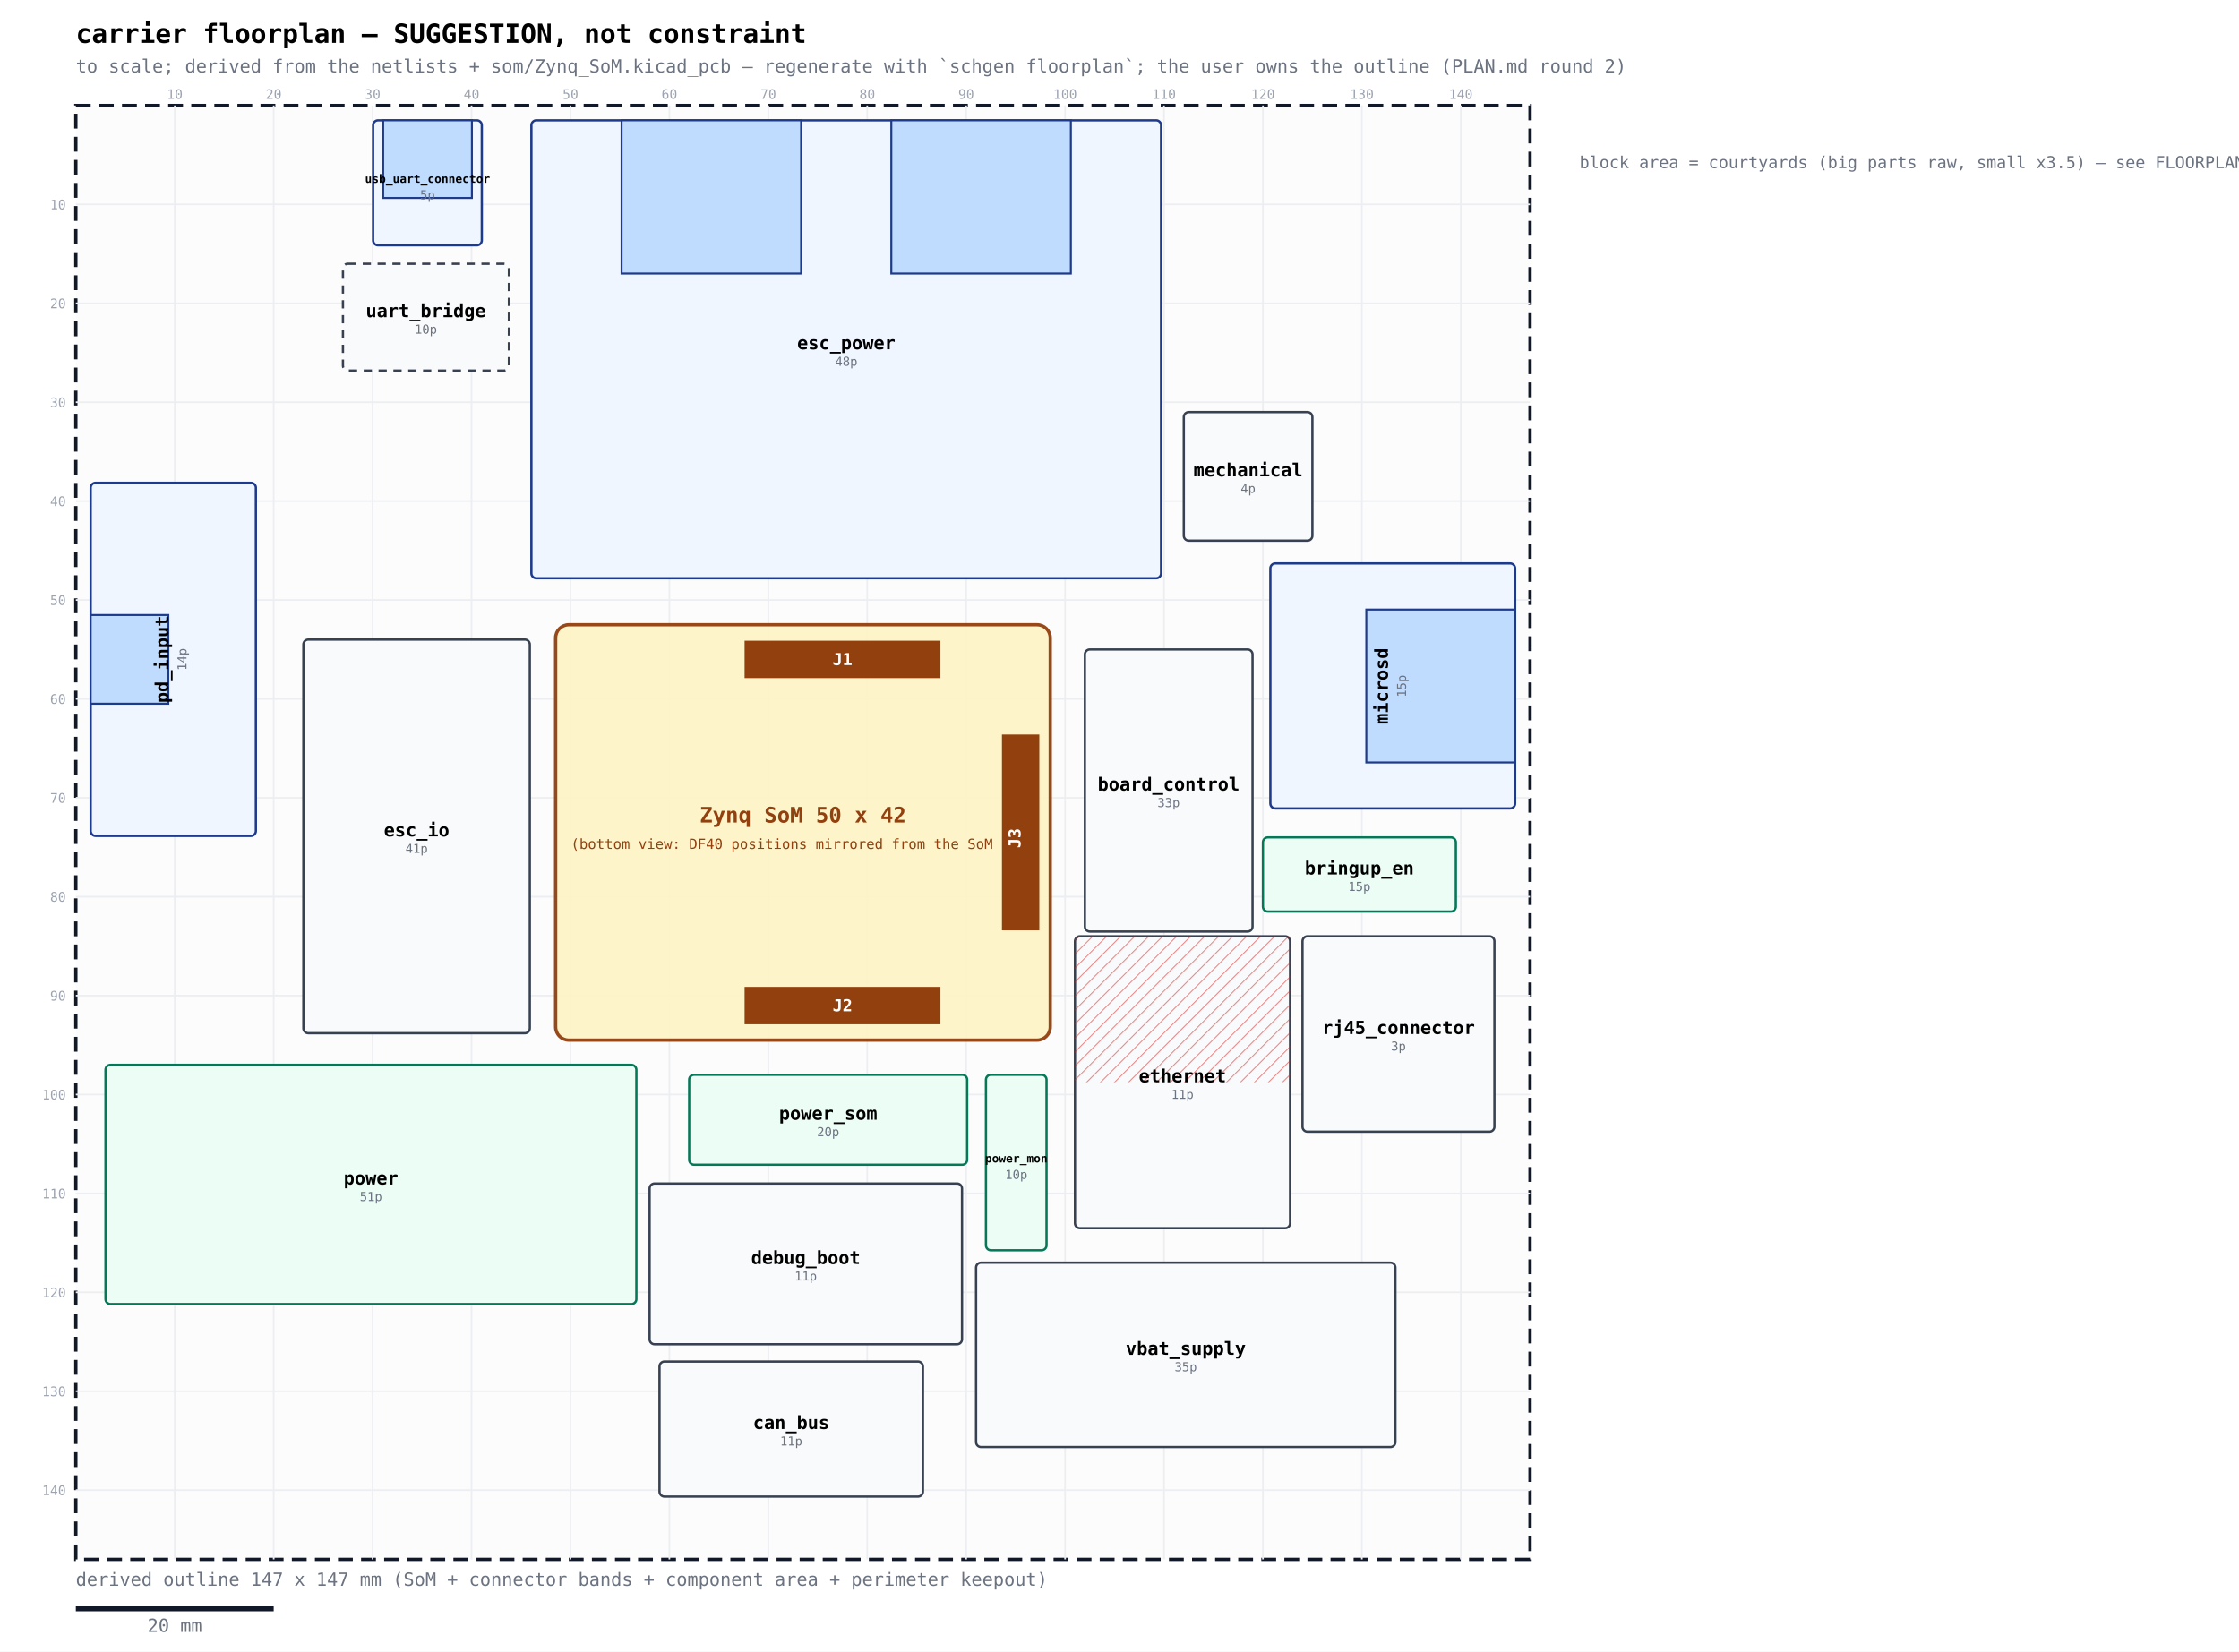
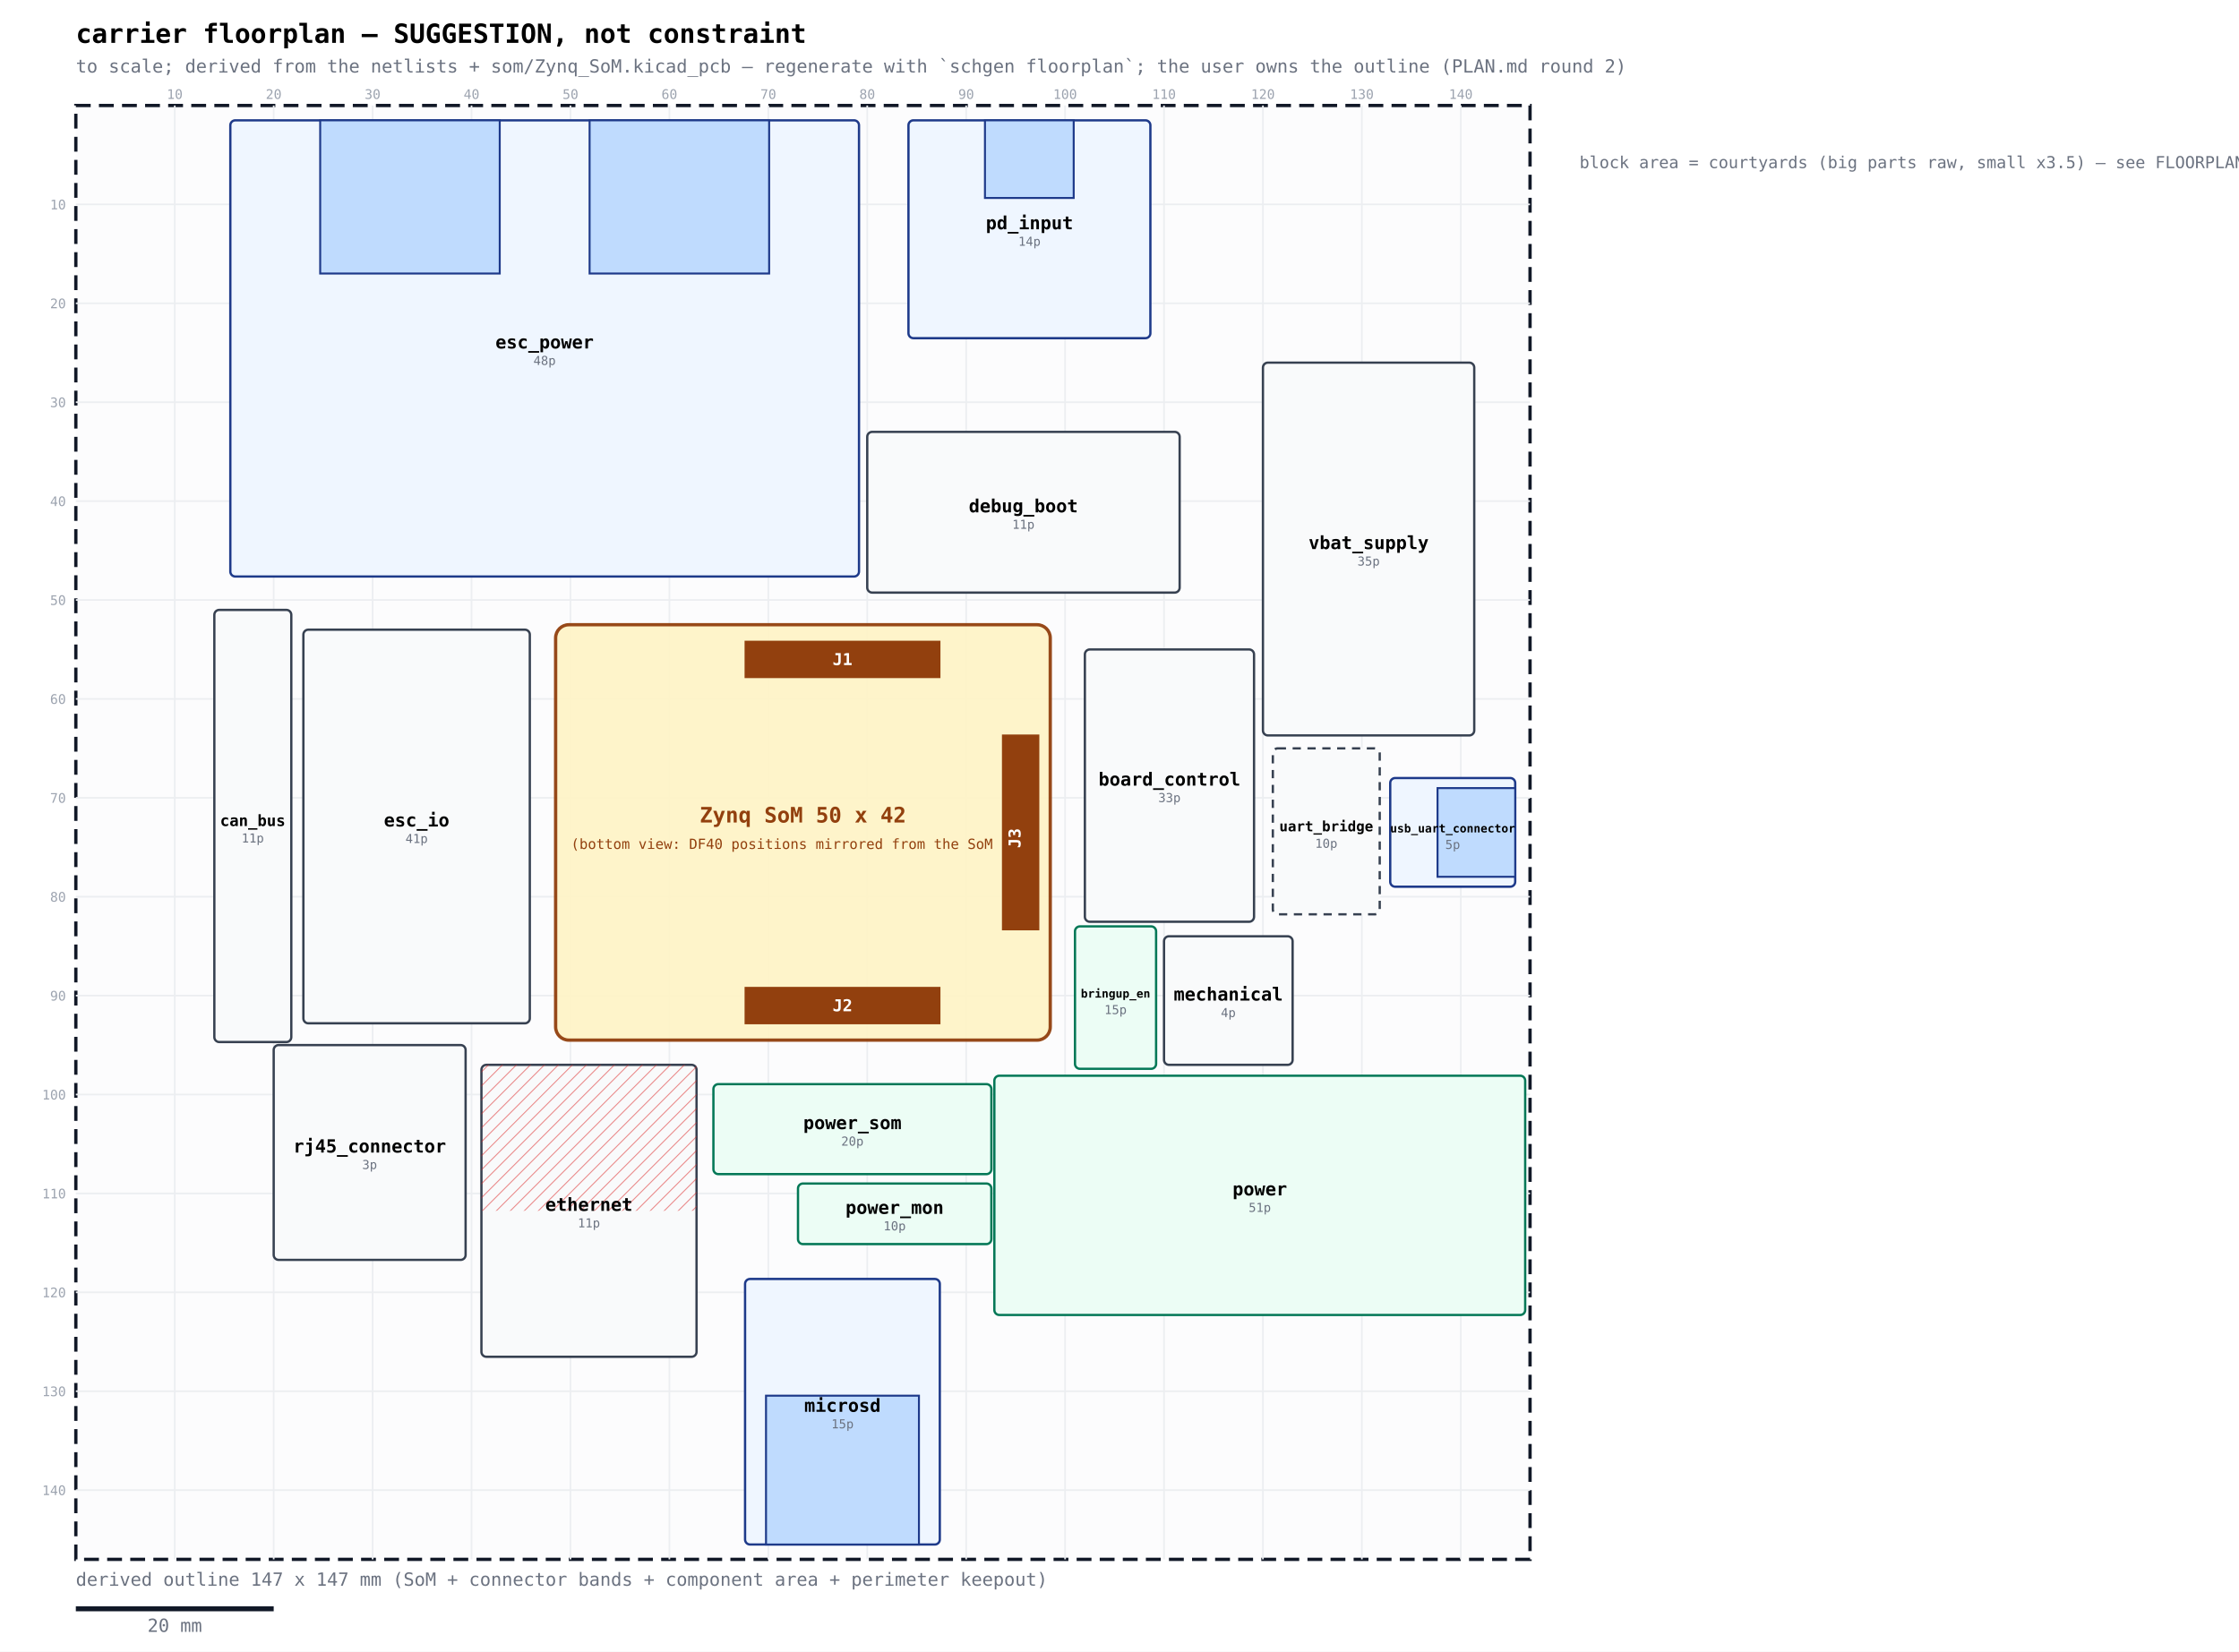
<svg xmlns="http://www.w3.org/2000/svg" viewBox="0 0 1358 1002" font-family="ui-monospace, SFMono-Regular, Menlo, monospace" font-size="11">
  <defs>
    <pattern id="keepout" width="6" height="6" patternUnits="userSpaceOnUse" patternTransform="rotate(45)">
      <line x1="0" y1="0" x2="0" y2="6" stroke="#dc2626" stroke-width="1.2" />
    </pattern>
  </defs>
  <rect width="1358" height="1002" fill="white" />
  <text x="46.0" y="26" font-size="16" font-weight="bold">carrier floorplan — SUGGESTION, not constraint</text>
  <text x="46.0" y="44" fill="#6b7280">to scale; derived from the netlists + som/Zynq_SoM.kicad_pcb — regenerate with `schgen floorplan`; the user owns the outline (PLAN.md round 2)</text>
  <rect x="46.0" y="64.0" width="882" height="882" fill="#fcfcfd" stroke="#111827" stroke-width="2" stroke-dasharray="9,5" />
  <line x1="106.0" y1="64.0" x2="106.0" y2="946.0" stroke="#eceef1" stroke-width="1" />
  <text x="106.0" y="60.0" fill="#9ca3af" font-size="8" text-anchor="middle">10</text>
  <line x1="166.0" y1="64.0" x2="166.0" y2="946.0" stroke="#eceef1" stroke-width="1" />
  <text x="166.0" y="60.0" fill="#9ca3af" font-size="8" text-anchor="middle">20</text>
  <line x1="226.0" y1="64.0" x2="226.0" y2="946.0" stroke="#eceef1" stroke-width="1" />
  <text x="226.0" y="60.0" fill="#9ca3af" font-size="8" text-anchor="middle">30</text>
  <line x1="286.0" y1="64.0" x2="286.0" y2="946.0" stroke="#eceef1" stroke-width="1" />
  <text x="286.0" y="60.0" fill="#9ca3af" font-size="8" text-anchor="middle">40</text>
  <line x1="346.0" y1="64.0" x2="346.0" y2="946.0" stroke="#eceef1" stroke-width="1" />
  <text x="346.0" y="60.0" fill="#9ca3af" font-size="8" text-anchor="middle">50</text>
  <line x1="406.0" y1="64.0" x2="406.0" y2="946.0" stroke="#eceef1" stroke-width="1" />
  <text x="406.0" y="60.0" fill="#9ca3af" font-size="8" text-anchor="middle">60</text>
  <line x1="466.0" y1="64.0" x2="466.0" y2="946.0" stroke="#eceef1" stroke-width="1" />
  <text x="466.0" y="60.0" fill="#9ca3af" font-size="8" text-anchor="middle">70</text>
  <line x1="526.0" y1="64.0" x2="526.0" y2="946.0" stroke="#eceef1" stroke-width="1" />
  <text x="526.0" y="60.0" fill="#9ca3af" font-size="8" text-anchor="middle">80</text>
  <line x1="586.0" y1="64.0" x2="586.0" y2="946.0" stroke="#eceef1" stroke-width="1" />
  <text x="586.0" y="60.0" fill="#9ca3af" font-size="8" text-anchor="middle">90</text>
  <line x1="646.0" y1="64.0" x2="646.0" y2="946.0" stroke="#eceef1" stroke-width="1" />
  <text x="646.0" y="60.0" fill="#9ca3af" font-size="8" text-anchor="middle">100</text>
  <line x1="706.0" y1="64.0" x2="706.0" y2="946.0" stroke="#eceef1" stroke-width="1" />
  <text x="706.0" y="60.0" fill="#9ca3af" font-size="8" text-anchor="middle">110</text>
  <line x1="766.0" y1="64.0" x2="766.0" y2="946.0" stroke="#eceef1" stroke-width="1" />
  <text x="766.0" y="60.0" fill="#9ca3af" font-size="8" text-anchor="middle">120</text>
  <line x1="826.0" y1="64.0" x2="826.0" y2="946.0" stroke="#eceef1" stroke-width="1" />
  <text x="826.0" y="60.0" fill="#9ca3af" font-size="8" text-anchor="middle">130</text>
  <line x1="886.0" y1="64.0" x2="886.0" y2="946.0" stroke="#eceef1" stroke-width="1" />
  <text x="886.0" y="60.0" fill="#9ca3af" font-size="8" text-anchor="middle">140</text>
  <line x1="46.0" y1="124.0" x2="928.0" y2="124.0" stroke="#eceef1" stroke-width="1" />
  <text x="40.0" y="127.0" fill="#9ca3af" font-size="8" text-anchor="end">10</text>
  <line x1="46.0" y1="184.0" x2="928.0" y2="184.0" stroke="#eceef1" stroke-width="1" />
  <text x="40.0" y="187.0" fill="#9ca3af" font-size="8" text-anchor="end">20</text>
  <line x1="46.0" y1="244.0" x2="928.0" y2="244.0" stroke="#eceef1" stroke-width="1" />
  <text x="40.0" y="247.0" fill="#9ca3af" font-size="8" text-anchor="end">30</text>
  <line x1="46.0" y1="304.0" x2="928.0" y2="304.0" stroke="#eceef1" stroke-width="1" />
  <text x="40.0" y="307.0" fill="#9ca3af" font-size="8" text-anchor="end">40</text>
  <line x1="46.0" y1="364.0" x2="928.0" y2="364.0" stroke="#eceef1" stroke-width="1" />
  <text x="40.0" y="367.0" fill="#9ca3af" font-size="8" text-anchor="end">50</text>
  <line x1="46.0" y1="424.0" x2="928.0" y2="424.0" stroke="#eceef1" stroke-width="1" />
  <text x="40.0" y="427.0" fill="#9ca3af" font-size="8" text-anchor="end">60</text>
  <line x1="46.0" y1="484.0" x2="928.0" y2="484.0" stroke="#eceef1" stroke-width="1" />
  <text x="40.0" y="487.0" fill="#9ca3af" font-size="8" text-anchor="end">70</text>
  <line x1="46.0" y1="544.0" x2="928.0" y2="544.0" stroke="#eceef1" stroke-width="1" />
  <text x="40.0" y="547.0" fill="#9ca3af" font-size="8" text-anchor="end">80</text>
  <line x1="46.0" y1="604.0" x2="928.0" y2="604.0" stroke="#eceef1" stroke-width="1" />
  <text x="40.0" y="607.0" fill="#9ca3af" font-size="8" text-anchor="end">90</text>
  <line x1="46.0" y1="664.0" x2="928.0" y2="664.0" stroke="#eceef1" stroke-width="1" />
  <text x="40.0" y="667.0" fill="#9ca3af" font-size="8" text-anchor="end">100</text>
  <line x1="46.0" y1="724.0" x2="928.0" y2="724.0" stroke="#eceef1" stroke-width="1" />
  <text x="40.0" y="727.0" fill="#9ca3af" font-size="8" text-anchor="end">110</text>
  <line x1="46.0" y1="784.0" x2="928.0" y2="784.0" stroke="#eceef1" stroke-width="1" />
  <text x="40.0" y="787.0" fill="#9ca3af" font-size="8" text-anchor="end">120</text>
  <line x1="46.0" y1="844.0" x2="928.0" y2="844.0" stroke="#eceef1" stroke-width="1" />
  <text x="40.0" y="847.0" fill="#9ca3af" font-size="8" text-anchor="end">130</text>
  <line x1="46.0" y1="904.0" x2="928.0" y2="904.0" stroke="#eceef1" stroke-width="1" />
  <text x="40.0" y="907.0" fill="#9ca3af" font-size="8" text-anchor="end">140</text>
  <text x="46.0" y="962.0" fill="#6b7280">derived outline 147 x 147 mm (SoM + connector bands + component area + perimeter keepout)</text>
-   <rect x="658.0" y="394.0" width="101.7" height="171.12" rx="3" fill="#f9fafb" stroke="#374151" stroke-width="1.4" />
-   <text x="708.8" y="479.6" text-anchor="middle" font-size="11.0" font-weight="bold">board_control</text>
-   <text x="708.8" y="489.6" text-anchor="middle" font-size="7.5" fill="#6b7280">33p</text>
-   <rect x="766.0" y="508.0" width="117" height="45" rx="3" fill="#ecfdf5" stroke="#047857" stroke-width="1.4" />
-   <text x="824.5" y="530.5" text-anchor="middle" font-size="11.0" font-weight="bold">bringup_en</text>
-   <text x="824.5" y="540.5" text-anchor="middle" font-size="7.5" fill="#6b7280">15p</text>
-   <rect x="400.0" y="826.0" width="159.78" height="81.9" rx="3" fill="#f9fafb" stroke="#374151" stroke-width="1.4" />
-   <text x="479.9" y="866.9" text-anchor="middle" font-size="11.0" font-weight="bold">can_bus</text>
-   <text x="479.9" y="876.9" text-anchor="middle" font-size="7.5" fill="#6b7280">11p</text>
-   <rect x="394.0" y="718.0" width="189.48" height="97.5" rx="3" fill="#f9fafb" stroke="#374151" stroke-width="1.4" />
-   <text x="488.7" y="766.8" text-anchor="middle" font-size="11.0" font-weight="bold">debug_boot</text>
-   <text x="488.7" y="776.8" text-anchor="middle" font-size="7.5" fill="#6b7280">11p</text>
-   <rect x="184.0" y="388.0" width="137.34" height="238.8" rx="3" fill="#f9fafb" stroke="#374151" stroke-width="1.4" />
-   <text x="252.7" y="507.4" text-anchor="middle" font-size="11.0" font-weight="bold">esc_io</text>
-   <text x="252.7" y="517.4" text-anchor="middle" font-size="7.5" fill="#6b7280">41p</text>
-   <rect x="322.3" y="73.0" width="381.936" height="277.8" rx="3" fill="#eff6ff" stroke="#1e3a8a" stroke-width="1.4" />
-   <rect x="377.0" y="73.0" width="108.9" height="92.94" fill="#bfdbfe" stroke="#1e3a8a" stroke-width="1.2" />
-   <rect x="540.6" y="73.0" width="108.9" height="92.94" fill="#bfdbfe" stroke="#1e3a8a" stroke-width="1.2" />
-   <text x="513.3" y="211.9" text-anchor="middle" font-size="11.0" font-weight="bold">esc_power</text>
-   <text x="513.3" y="221.9" text-anchor="middle" font-size="7.5" fill="#6b7280">48p</text>
-   <rect x="652.0" y="568.0" width="130.47" height="177.106" rx="3" fill="#f9fafb" stroke="#374151" stroke-width="1.4" />
-   <rect x="652" y="568" width="130.47" height="88.553" fill="url(#keepout)" opacity="0.5" />
-   <text x="717.2" y="656.6" text-anchor="middle" font-size="11.0" font-weight="bold">ethernet</text>
-   <text x="717.2" y="666.6" text-anchor="middle" font-size="7.5" fill="#6b7280">11p</text>
-   <rect x="718.0" y="250.0" width="78" height="78" rx="3" fill="#f9fafb" stroke="#374151" stroke-width="1.4" />
-   <text x="757.0" y="289.0" text-anchor="middle" font-size="11.0" font-weight="bold">mechanical</text>
-   <text x="757.0" y="299.0" text-anchor="middle" font-size="7.5" fill="#6b7280">4p</text>
-   <rect x="770.5" y="341.8" width="148.45" height="148.646" rx="3" fill="#eff6ff" stroke="#1e3a8a" stroke-width="1.4" />
-   <rect x="828.7" y="369.8" width="90.3" height="92.76" fill="#bfdbfe" stroke="#1e3a8a" stroke-width="1.2" />
-   <text x="841.8" y="416.2" text-anchor="middle" font-size="11.0" font-weight="bold" transform="rotate(-90 841.8 416.2)">microsd</text>
-   <text x="852.8" y="416.2" text-anchor="middle" font-size="7.5" fill="#6b7280" transform="rotate(-90 852.8 416.2)">15p</text>
-   <rect x="55.0" y="292.9" width="100.189" height="214.207" rx="3" fill="#eff6ff" stroke="#1e3a8a" stroke-width="1.4" />
-   <rect x="55.0" y="373.1" width="47.1" height="53.82" fill="#bfdbfe" stroke="#1e3a8a" stroke-width="1.2" />
-   <text x="102.1" y="400.0" text-anchor="middle" font-size="11.0" font-weight="bold" transform="rotate(-90 102.1 400.0)">pd_input</text>
-   <text x="113.1" y="400.0" text-anchor="middle" font-size="7.5" fill="#6b7280" transform="rotate(-90 113.1 400.0)">14p</text>
-   <rect x="64.0" y="646.0" width="321.962" height="145.139" rx="3" fill="#ecfdf5" stroke="#047857" stroke-width="1.4" />
-   <text x="225.0" y="718.6" text-anchor="middle" font-size="11.0" font-weight="bold">power</text>
-   <text x="225.0" y="728.6" text-anchor="middle" font-size="7.5" fill="#6b7280">51p</text>
-   <rect x="598.0" y="652.0" width="36.744" height="106.488" rx="3" fill="#ecfdf5" stroke="#047857" stroke-width="1.4" />
-   <text x="616.4" y="705.2" text-anchor="middle" font-size="7.0" font-weight="bold">power_mon</text>
-   <text x="616.4" y="715.2" text-anchor="middle" font-size="7.5" fill="#6b7280">10p</text>
-   <rect x="418.0" y="652.0" width="168.6" height="54.6" rx="3" fill="#ecfdf5" stroke="#047857" stroke-width="1.4" />
-   <text x="502.3" y="679.3" text-anchor="middle" font-size="11.0" font-weight="bold">power_som</text>
-   <text x="502.3" y="689.3" text-anchor="middle" font-size="7.5" fill="#6b7280">20p</text>
-   <rect x="790.0" y="568.0" width="116.4" height="118.56" rx="3" fill="#f9fafb" stroke="#374151" stroke-width="1.4" />
-   <text x="848.2" y="627.3" text-anchor="middle" font-size="11.0" font-weight="bold">rj45_connector</text>
-   <text x="848.2" y="637.3" text-anchor="middle" font-size="7.5" fill="#6b7280">3p</text>
-   <rect x="208.0" y="160.0" width="100.68" height="64.83" rx="3" fill="#f9fafb" stroke="#374151" stroke-width="1.4" stroke-dasharray="5,4" />
-   <text x="258.3" y="192.4" text-anchor="middle" font-size="11.0" font-weight="bold">uart_bridge</text>
-   <text x="258.3" y="202.4" text-anchor="middle" font-size="7.5" fill="#6b7280">10p</text>
-   <rect x="226.3" y="73.0" width="65.929" height="75.805" rx="3" fill="#eff6ff" stroke="#1e3a8a" stroke-width="1.4" />
-   <rect x="232.4" y="73.0" width="53.82" height="47.1" fill="#bfdbfe" stroke="#1e3a8a" stroke-width="1.2" />
-   <text x="259.3" y="110.9" text-anchor="middle" font-size="7.0" font-weight="bold">usb_uart_connector</text>
-   <text x="259.3" y="120.9" text-anchor="middle" font-size="7.5" fill="#6b7280">5p</text>
-   <rect x="592.0" y="766.0" width="254.34" height="111.852" rx="3" fill="#f9fafb" stroke="#374151" stroke-width="1.4" />
-   <text x="719.2" y="821.9" text-anchor="middle" font-size="11.0" font-weight="bold">vbat_supply</text>
-   <text x="719.2" y="831.9" text-anchor="middle" font-size="7.5" fill="#6b7280">35p</text>
+   <rect x="658.0" y="394.0" width="102.6" height="165.198" rx="3" fill="#f9fafb" stroke="#374151" stroke-width="1.4" />
+   <text x="709.3" y="476.6" text-anchor="middle" font-size="11.0" font-weight="bold">board_control</text>
+   <text x="709.3" y="486.6" text-anchor="middle" font-size="7.5" fill="#6b7280">33p</text>
+   <rect x="652.0" y="562.0" width="49.2" height="86.4" rx="3" fill="#ecfdf5" stroke="#047857" stroke-width="1.4" />
+   <text x="676.6" y="605.2" text-anchor="middle" font-size="7.0" font-weight="bold">bringup_en</text>
+   <text x="676.6" y="615.2" text-anchor="middle" font-size="7.5" fill="#6b7280">15p</text>
+   <rect x="130.0" y="370.0" width="46.68" height="262.164" rx="3" fill="#f9fafb" stroke="#374151" stroke-width="1.4" />
+   <text x="153.3" y="501.1" text-anchor="middle" font-size="9.4" font-weight="bold">can_bus</text>
+   <text x="153.3" y="511.1" text-anchor="middle" font-size="7.5" fill="#6b7280">11p</text>
+   <rect x="526.0" y="262.0" width="189.48" height="97.5" rx="3" fill="#f9fafb" stroke="#374151" stroke-width="1.4" />
+   <text x="620.7" y="310.8" text-anchor="middle" font-size="11.0" font-weight="bold">debug_boot</text>
+   <text x="620.7" y="320.8" text-anchor="middle" font-size="7.5" fill="#6b7280">11p</text>
+   <rect x="184.0" y="382.0" width="137.34" height="238.8" rx="3" fill="#f9fafb" stroke="#374151" stroke-width="1.4" />
+   <text x="252.7" y="501.4" text-anchor="middle" font-size="11.0" font-weight="bold">esc_io</text>
+   <text x="252.7" y="511.4" text-anchor="middle" font-size="7.5" fill="#6b7280">41p</text>
+   <rect x="139.7" y="73.0" width="381.3" height="276.744" rx="3" fill="#eff6ff" stroke="#1e3a8a" stroke-width="1.4" />
+   <rect x="194.2" y="73.0" width="108.9" height="92.94" fill="#bfdbfe" stroke="#1e3a8a" stroke-width="1.2" />
+   <rect x="357.6" y="73.0" width="108.9" height="92.94" fill="#bfdbfe" stroke="#1e3a8a" stroke-width="1.2" />
+   <text x="330.3" y="211.4" text-anchor="middle" font-size="11.0" font-weight="bold">esc_power</text>
+   <text x="330.3" y="221.4" text-anchor="middle" font-size="7.5" fill="#6b7280">48p</text>
+   <rect x="292.0" y="646.0" width="130.47" height="177.106" rx="3" fill="#f9fafb" stroke="#374151" stroke-width="1.4" />
+   <rect x="292" y="646" width="130.47" height="88.553" fill="url(#keepout)" opacity="0.5" />
+   <text x="357.2" y="734.6" text-anchor="middle" font-size="11.0" font-weight="bold">ethernet</text>
+   <text x="357.2" y="744.6" text-anchor="middle" font-size="7.5" fill="#6b7280">11p</text>
+   <rect x="706.0" y="568.0" width="78" height="78" rx="3" fill="#f9fafb" stroke="#374151" stroke-width="1.4" />
+   <text x="745.0" y="607.0" text-anchor="middle" font-size="11.0" font-weight="bold">mechanical</text>
+   <text x="745.0" y="617.0" text-anchor="middle" font-size="7.5" fill="#6b7280">4p</text>
+   <rect x="451.9" y="775.9" width="118.11" height="161.08" rx="3" fill="#eff6ff" stroke="#1e3a8a" stroke-width="1.4" />
+   <rect x="464.6" y="846.7" width="92.76" height="90.3" fill="#bfdbfe" stroke="#1e3a8a" stroke-width="1.2" />
+   <text x="511.0" y="856.5" text-anchor="middle" font-size="11.0" font-weight="bold">microsd</text>
+   <text x="511.0" y="866.5" text-anchor="middle" font-size="7.5" fill="#6b7280">15p</text>
+   <rect x="551.0" y="73.0" width="146.732" height="132.158" rx="3" fill="#eff6ff" stroke="#1e3a8a" stroke-width="1.4" />
+   <rect x="597.4" y="73.0" width="53.82" height="47.1" fill="#bfdbfe" stroke="#1e3a8a" stroke-width="1.2" />
+   <text x="624.4" y="139.1" text-anchor="middle" font-size="11.0" font-weight="bold">pd_input</text>
+   <text x="624.4" y="149.1" text-anchor="middle" font-size="7.5" fill="#6b7280">14p</text>
+   <rect x="603.1" y="652.6" width="321.962" height="145.139" rx="3" fill="#ecfdf5" stroke="#047857" stroke-width="1.4" />
+   <text x="764.1" y="725.2" text-anchor="middle" font-size="11.0" font-weight="bold">power</text>
+   <text x="764.1" y="735.2" text-anchor="middle" font-size="7.5" fill="#6b7280">51p</text>
+   <rect x="484.0" y="718.0" width="117.276" height="36.744" rx="3" fill="#ecfdf5" stroke="#047857" stroke-width="1.4" />
+   <text x="542.6" y="736.4" text-anchor="middle" font-size="11.0" font-weight="bold">power_mon</text>
+   <text x="542.6" y="746.4" text-anchor="middle" font-size="7.5" fill="#6b7280">10p</text>
+   <rect x="432.7" y="657.7" width="168.6" height="54.6" rx="3" fill="#ecfdf5" stroke="#047857" stroke-width="1.4" />
+   <text x="517.0" y="685.0" text-anchor="middle" font-size="11.0" font-weight="bold">power_som</text>
+   <text x="517.0" y="695.0" text-anchor="middle" font-size="7.5" fill="#6b7280">20p</text>
+   <rect x="166.0" y="634.0" width="116.4" height="130.32" rx="3" fill="#f9fafb" stroke="#374151" stroke-width="1.4" />
+   <text x="224.2" y="699.2" text-anchor="middle" font-size="11.0" font-weight="bold">rj45_connector</text>
+   <text x="224.2" y="709.2" text-anchor="middle" font-size="7.5" fill="#6b7280">3p</text>
+   <rect x="772.0" y="454.0" width="64.83" height="100.68" rx="3" fill="#f9fafb" stroke="#374151" stroke-width="1.4" stroke-dasharray="5,4" />
+   <text x="804.4" y="504.3" text-anchor="middle" font-size="8.6" font-weight="bold">uart_bridge</text>
+   <text x="804.4" y="514.3" text-anchor="middle" font-size="7.5" fill="#6b7280">10p</text>
+   <rect x="843.2" y="472.0" width="75.805" height="65.929" rx="3" fill="#eff6ff" stroke="#1e3a8a" stroke-width="1.4" />
+   <rect x="871.9" y="478.1" width="47.1" height="53.82" fill="#bfdbfe" stroke="#1e3a8a" stroke-width="1.2" />
+   <text x="881.1" y="505.0" text-anchor="middle" font-size="7.0" font-weight="bold">usb_uart_connector</text>
+   <text x="881.1" y="515.0" text-anchor="middle" font-size="7.5" fill="#6b7280">5p</text>
+   <rect x="766.0" y="220.0" width="128.16" height="226.152" rx="3" fill="#f9fafb" stroke="#374151" stroke-width="1.4" />
+   <text x="830.1" y="333.1" text-anchor="middle" font-size="11.0" font-weight="bold">vbat_supply</text>
+   <text x="830.1" y="343.1" text-anchor="middle" font-size="7.5" fill="#6b7280">35p</text>
  <rect x="337.0" y="379.0" width="300" height="252" rx="8" fill="#fef3c7" stroke="#92400e" stroke-width="2" opacity="0.95" />
  <text x="487" y="499" text-anchor="middle" font-size="13" font-weight="bold" fill="#92400e">Zynq SoM 50 x 42</text>
  <text x="487" y="515" text-anchor="middle" font-size="8.5" fill="#92400e">(bottom view: DF40 positions mirrored from the SoM PCB)</text>
  <rect x="451.6" y="388.7" width="118.8" height="22.68" fill="#92400e" />
  <text x="511.0" y="403.5" text-anchor="middle" font-size="10" font-weight="bold" fill="white">J1</text>
  <rect x="451.6" y="598.7" width="118.8" height="22.68" fill="#92400e" />
  <text x="511.0" y="613.5" text-anchor="middle" font-size="10" font-weight="bold" fill="white">J2</text>
  <rect x="607.7" y="445.6" width="22.68" height="118.8" fill="#92400e" />
  <text x="619.0" y="508.5" text-anchor="middle" font-size="10" font-weight="bold" fill="white" transform="rotate(-90 619.0 508.5)">J3</text>
  <line x1="46.0" y1="976.0" x2="166.0" y2="976.0" stroke="#111827" stroke-width="3" />
  <text x="106.0" y="990.0" text-anchor="middle" fill="#6b7280">20 mm</text>
  <text x="958" y="102" fill="#6b7280" font-size="10">block area = courtyards (big parts raw, small x3.5) — see FLOORPLAN.md</text>
</svg>
